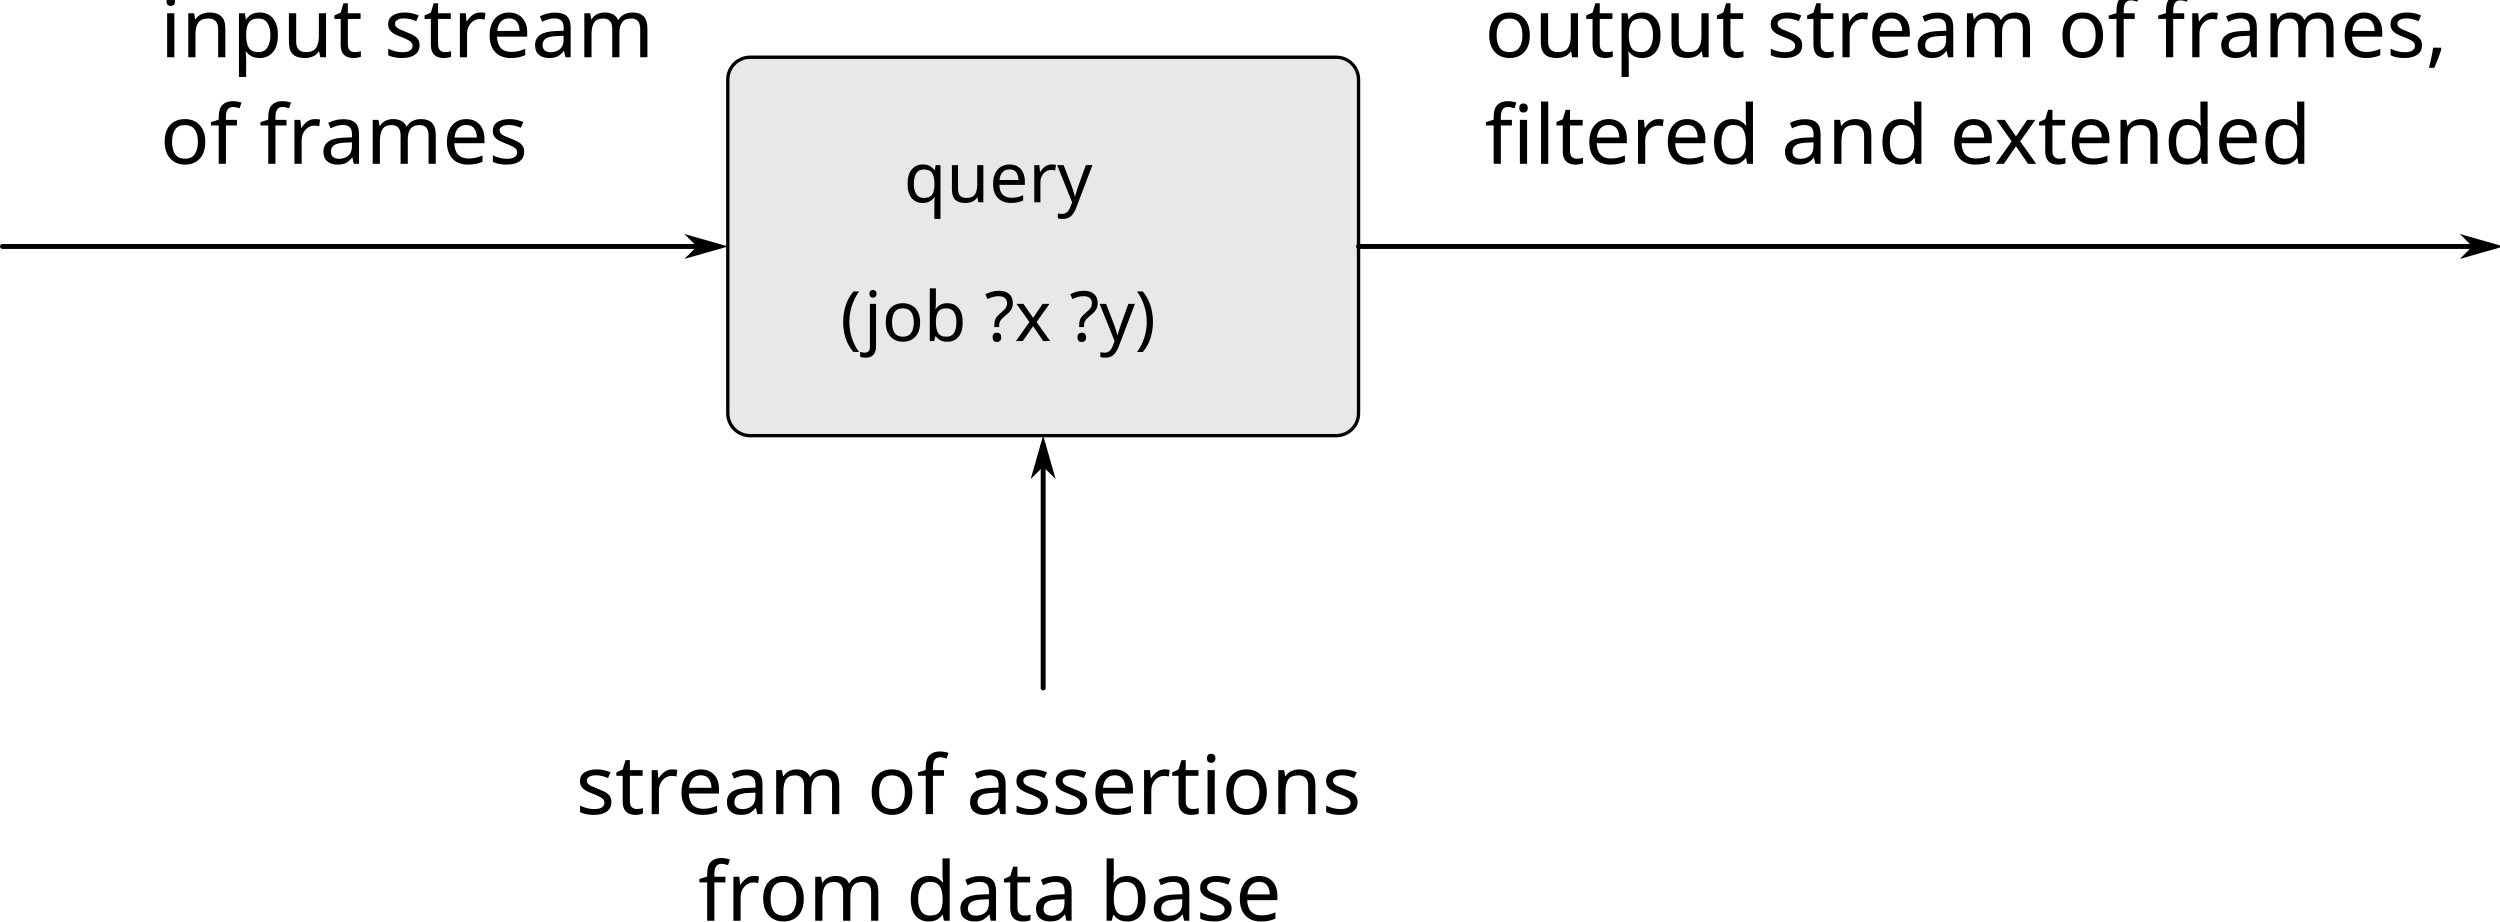
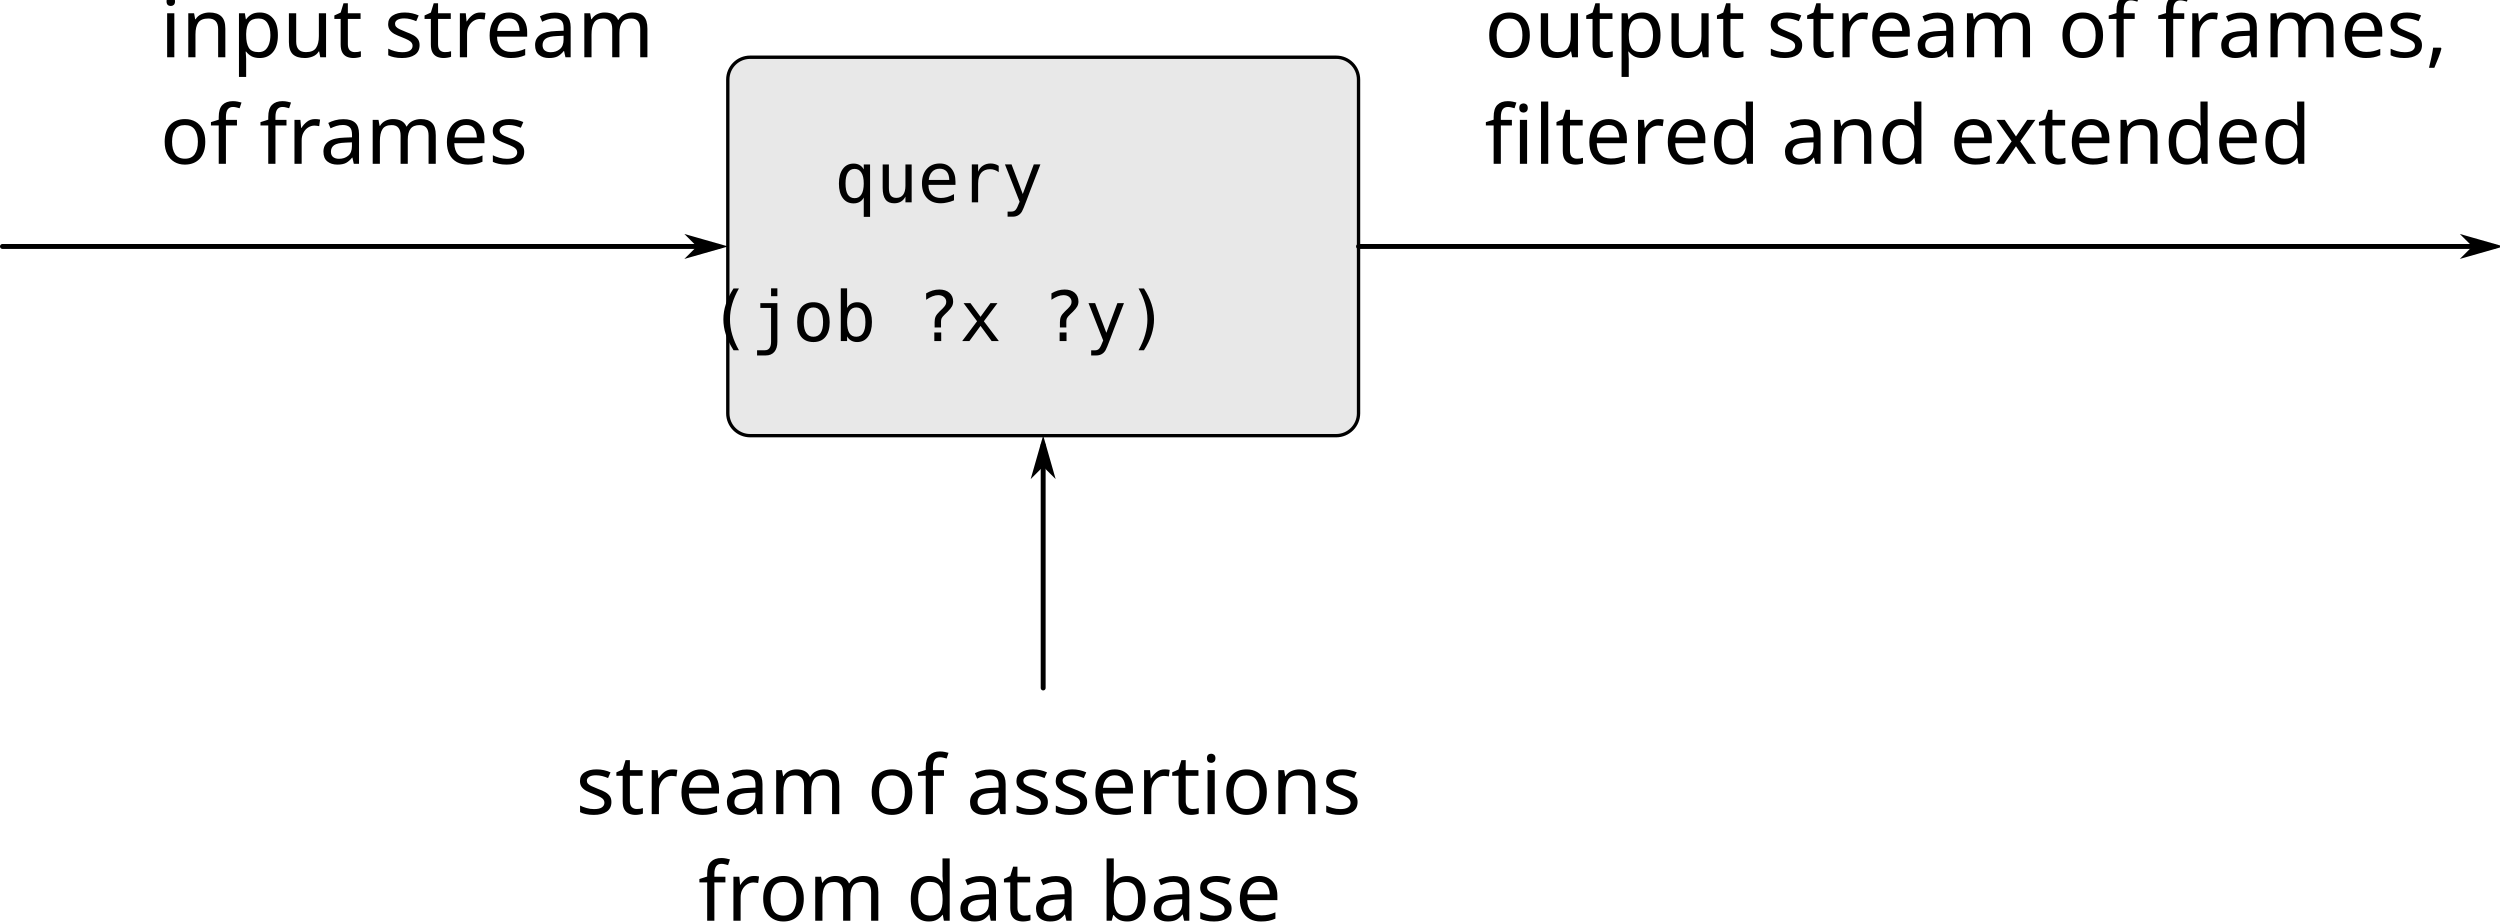
<svg xmlns="http://www.w3.org/2000/svg" width="396.364" height="146.117" id="svg4154" version="1.1">
  <defs id="defs4156">
    <marker orient="auto" refY="0" refX="0" id="Arrow1Mend" style="overflow:visible">
      <path id="path4415" d="M 0,0 5,-5 -12.5,0 5,5 0,0 z" style="fill-rule:evenodd;stroke:#000000;stroke-width:1pt;marker-start:none" transform="matrix(-0.4,0,0,-0.4,-4,0)" />
    </marker>
    <marker orient="auto" refY="0" refX="0" id="Arrow1Mend-4" style="overflow:visible">
      <path id="path4415-6" d="M 0,0 5,-5 -12.5,0 5,5 0,0 z" style="fill-rule:evenodd;stroke:#000000;stroke-width:1pt;marker-start:none" transform="matrix(-0.4,0,0,-0.4,-4,0)" />
    </marker>
    <marker orient="auto" refY="0" refX="0" id="Arrow1Mend-0" style="overflow:visible">
      <path id="path4415-1" d="M 0,0 5,-5 -12.5,0 5,5 0,0 z" style="fill-rule:evenodd;stroke:#000000;stroke-width:1pt;marker-start:none" transform="matrix(-0.4,0,0,-0.4,-4,0)" />
    </marker>
  </defs>
  <g id="layer4" style="display:inline" transform="translate(-84.61024,-103.2882)">
    <rect style="fill:#e8e8e8;fill-opacity:1;stroke:#000000;stroke-width:0.531;stroke-linecap:round;stroke-linejoin:round;stroke-miterlimit:4;stroke-opacity:1;stroke-dasharray:none;stroke-dashoffset:0;display:inline" id="rect6788-7-9" width="100" height="60" x="200" y="112.362" rx="3.543" ry="3.543" />
    <path style="fill:none;stroke:#000000;stroke-width:0.78;stroke-linecap:round;stroke-linejoin:round;stroke-miterlimit:4;stroke-opacity:1;stroke-dasharray:none;marker-end:url(#Arrow1Mend)" d="m 85,142.362 113.505,0" id="path8845-6" />
    <path style="fill:none;stroke:#000000;stroke-width:0.78;stroke-linecap:round;stroke-linejoin:round;stroke-miterlimit:4;stroke-opacity:1;stroke-dasharray:none;marker-end:url(#Arrow1Mend)" d="m 300,142.362 180,0" id="path8845-6-4" />
    <path style="fill:none;stroke:#000000;stroke-width:0.78;stroke-linecap:round;stroke-linejoin:round;stroke-miterlimit:4;stroke-opacity:1;stroke-dasharray:none;marker-end:url(#Arrow1Mend)" d="m 250,212.362 0,-38.505" id="path8845-6-9" />
  </g>
  <g id="layer5" style="display:inline" transform="translate(-84.61024,-103.2882)">
-     <text xml:space="preserve" style="font-size:13px;font-style:normal;font-variant:normal;font-weight:normal;font-stretch:normal;text-align:start;line-height:130%;letter-spacing:0px;word-spacing:0px;text-anchor:start;fill:#000000;fill-opacity:1;stroke:none;font-family:Linux Biolinum O;-inkscape-font-specification:Linux Biolinum O" x="110" y="112.362" id="text4754">
+     <text xml:space="preserve" style="font-size:13px;font-style:normal;font-variant:normal;font-weight:normal;font-stretch:normal;text-align:start;line-height:130%;letter-spacing:0px;word-spacing:0px;text-anchor:start;fill:#000000;fill-opacity:1;stroke:none;font-family:Libertinus Sans;-inkscape-font-specification:Libertinus Sans" x="110" y="112.362" id="text4754">
      <tspan id="tspan4756" x="110" y="112.362" style="line-height:130%">input stream</tspan>
      <tspan x="110" y="129.262" id="tspan4758" style="line-height:130%">of frames</tspan>
    </text>
-     <text xml:space="preserve" style="font-size:13px;font-style:normal;font-variant:normal;font-weight:normal;font-stretch:normal;text-align:start;line-height:130%;letter-spacing:0px;word-spacing:0px;text-anchor:start;fill:#000000;fill-opacity:1;stroke:none;font-family:Linux Biolinum O;-inkscape-font-specification:Linux Biolinum O" x="320" y="112.362" id="text4760">
+     <text xml:space="preserve" style="font-size:13px;font-style:normal;font-variant:normal;font-weight:normal;font-stretch:normal;text-align:start;line-height:130%;letter-spacing:0px;word-spacing:0px;text-anchor:start;fill:#000000;fill-opacity:1;stroke:none;font-family:Libertinus Sans;-inkscape-font-specification:Libertinus Sans" x="320" y="112.362" id="text4760">
      <tspan x="320" y="112.362" id="tspan4764" style="line-height:130%">output stream of frames,</tspan>
      <tspan x="320" y="129.262" id="tspan4766" style="line-height:130%">filtered and extended</tspan>
    </text>
-     <text xml:space="preserve" style="font-size:11px;font-style:normal;font-variant:normal;font-weight:normal;font-stretch:normal;text-align:center;line-height:125%;letter-spacing:0px;word-spacing:0px;text-anchor:middle;fill:#000000;fill-opacity:1;stroke:none;font-family:Inconsolata LGC;-inkscape-font-specification:Inconsolata LGC" x="250" y="135.362" id="text4781">
+     <text xml:space="preserve" style="font-size:11px;font-style:normal;font-variant:normal;font-weight:normal;font-stretch:normal;text-align:center;line-height:125%;letter-spacing:0px;word-spacing:0px;text-anchor:middle;fill:#000000;fill-opacity:1;stroke:none;font-family:Inconsolata;-inkscape-font-specification:Inconsolata" x="250" y="135.362" id="text4781">
      <tspan id="tspan4783" x="250" y="135.362">query</tspan>
    </text>
-     <text xml:space="preserve" style="font-size:11px;font-style:normal;font-variant:normal;font-weight:normal;font-stretch:normal;text-align:center;line-height:125%;letter-spacing:0px;word-spacing:0px;text-anchor:middle;fill:#000000;fill-opacity:1;stroke:none;font-family:Inconsolata LGC;-inkscape-font-specification:Inconsolata LGC" x="250" y="157.362" id="text4785">
+     <text xml:space="preserve" style="font-size:11px;font-style:normal;font-variant:normal;font-weight:normal;font-stretch:normal;text-align:center;line-height:125%;letter-spacing:0px;word-spacing:0px;text-anchor:middle;fill:#000000;fill-opacity:1;stroke:none;font-family:Inconsolata;-inkscape-font-specification:Inconsolata" x="250" y="157.362" id="text4785">
      <tspan id="tspan4787" x="250" y="157.362">(job ?x ?y)</tspan>
    </text>
-     <text xml:space="preserve" style="font-size:13px;font-style:normal;font-variant:normal;font-weight:normal;font-stretch:normal;text-align:center;line-height:130%;letter-spacing:0px;word-spacing:0px;text-anchor:middle;fill:#000000;fill-opacity:1;stroke:none;display:inline;font-family:Linux Biolinum O;-inkscape-font-specification:Linux Biolinum O" x="250" y="232.362" id="text4775">
+     <text xml:space="preserve" style="font-size:13px;font-style:normal;font-variant:normal;font-weight:normal;font-stretch:normal;text-align:center;line-height:130%;letter-spacing:0px;word-spacing:0px;text-anchor:middle;fill:#000000;fill-opacity:1;stroke:none;display:inline;font-family:Libertinus Sans;-inkscape-font-specification:Libertinus Sans" x="250" y="232.362" id="text4775">
      <tspan id="tspan4777" x="250" y="232.362" style="line-height:130%">stream of assertions</tspan>
      <tspan x="250" y="249.262" id="tspan4779" style="line-height:130%">from data base</tspan>
    </text>
  </g>
</svg>
